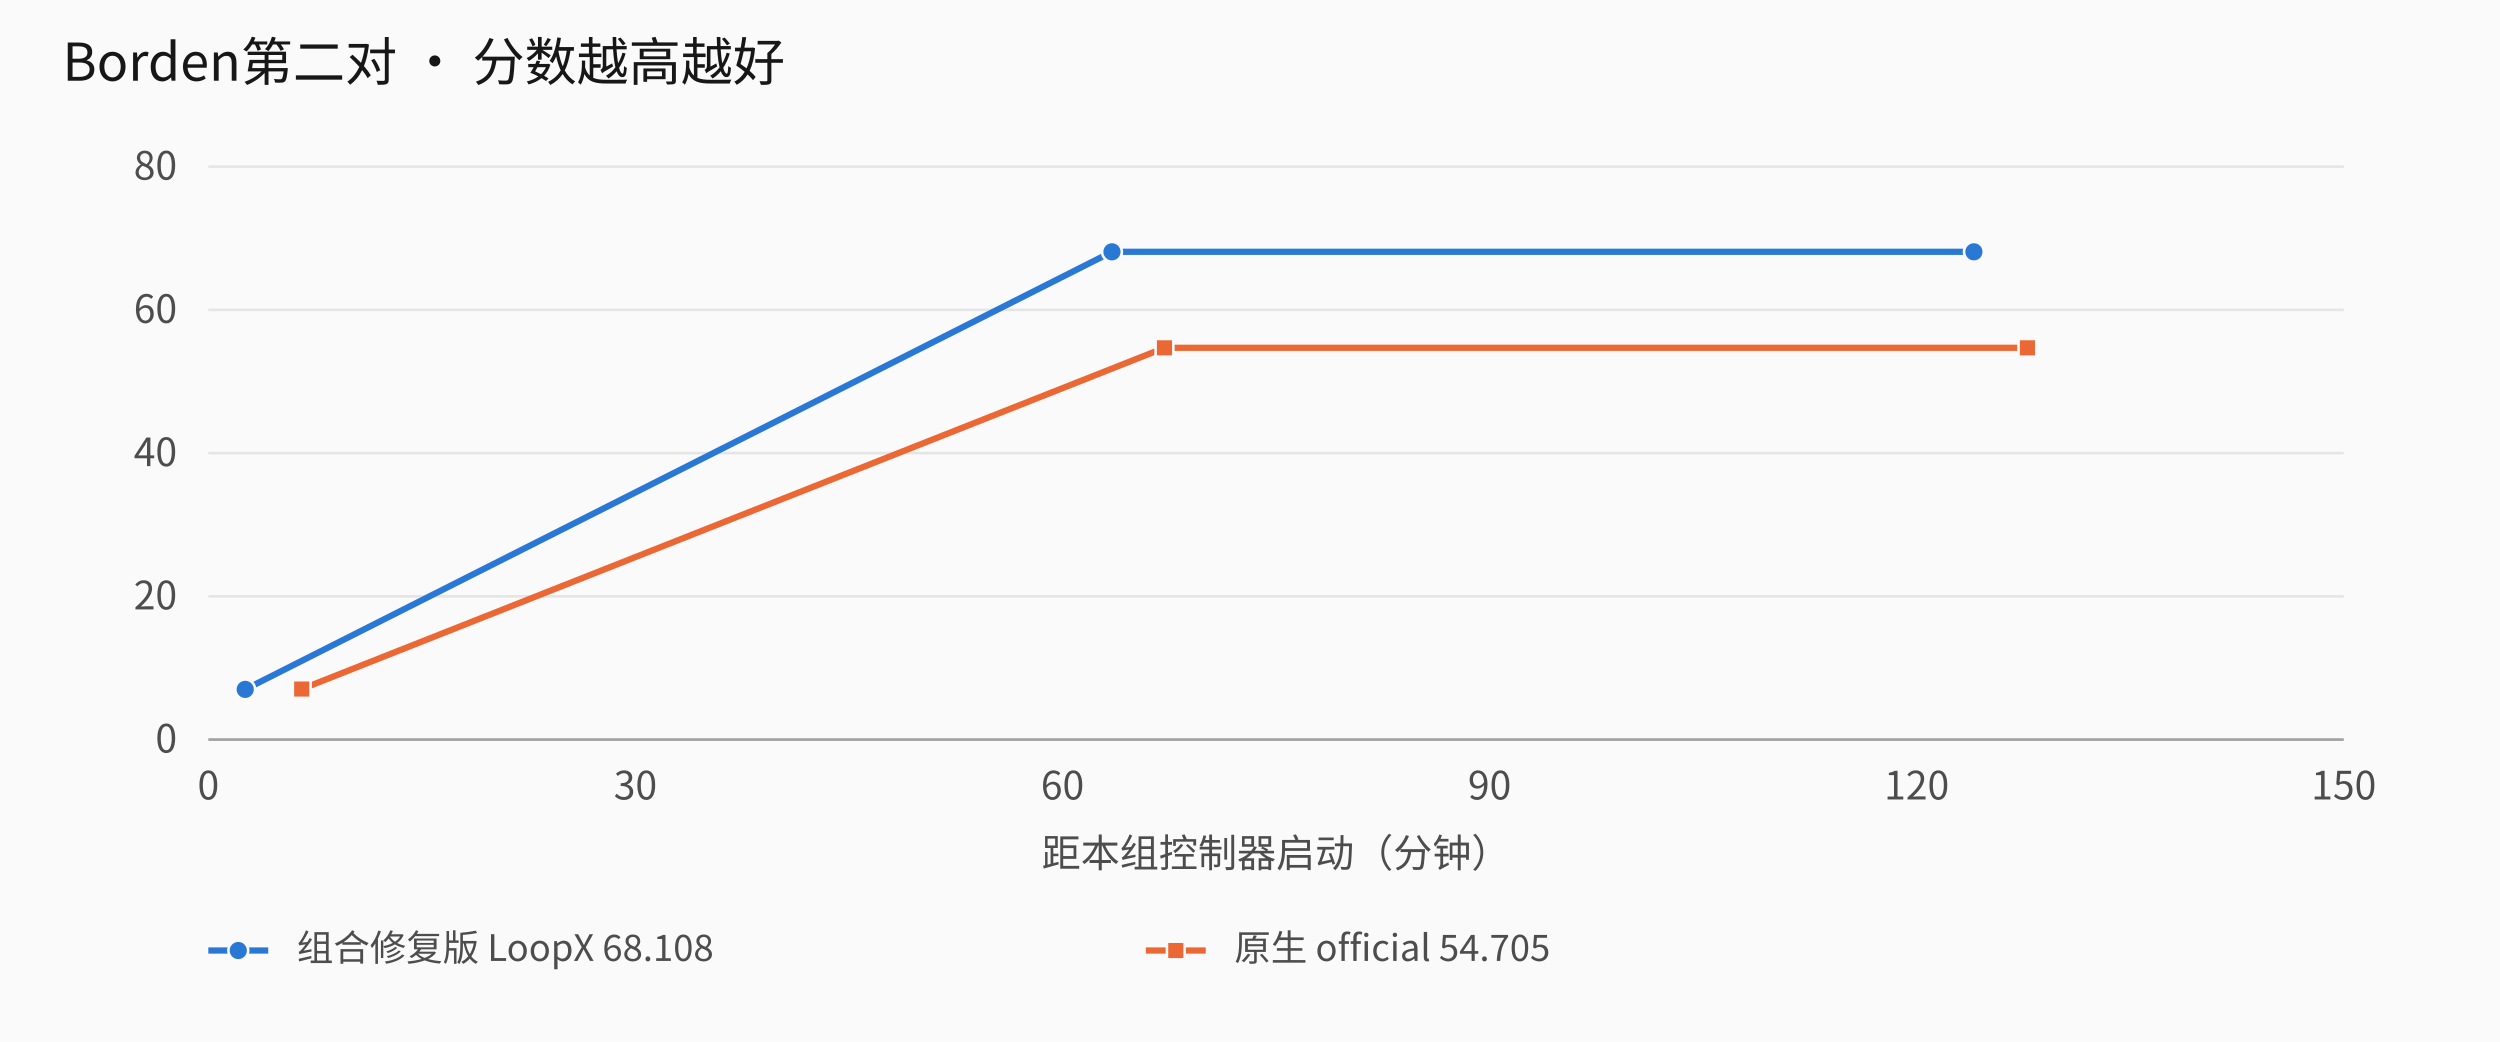
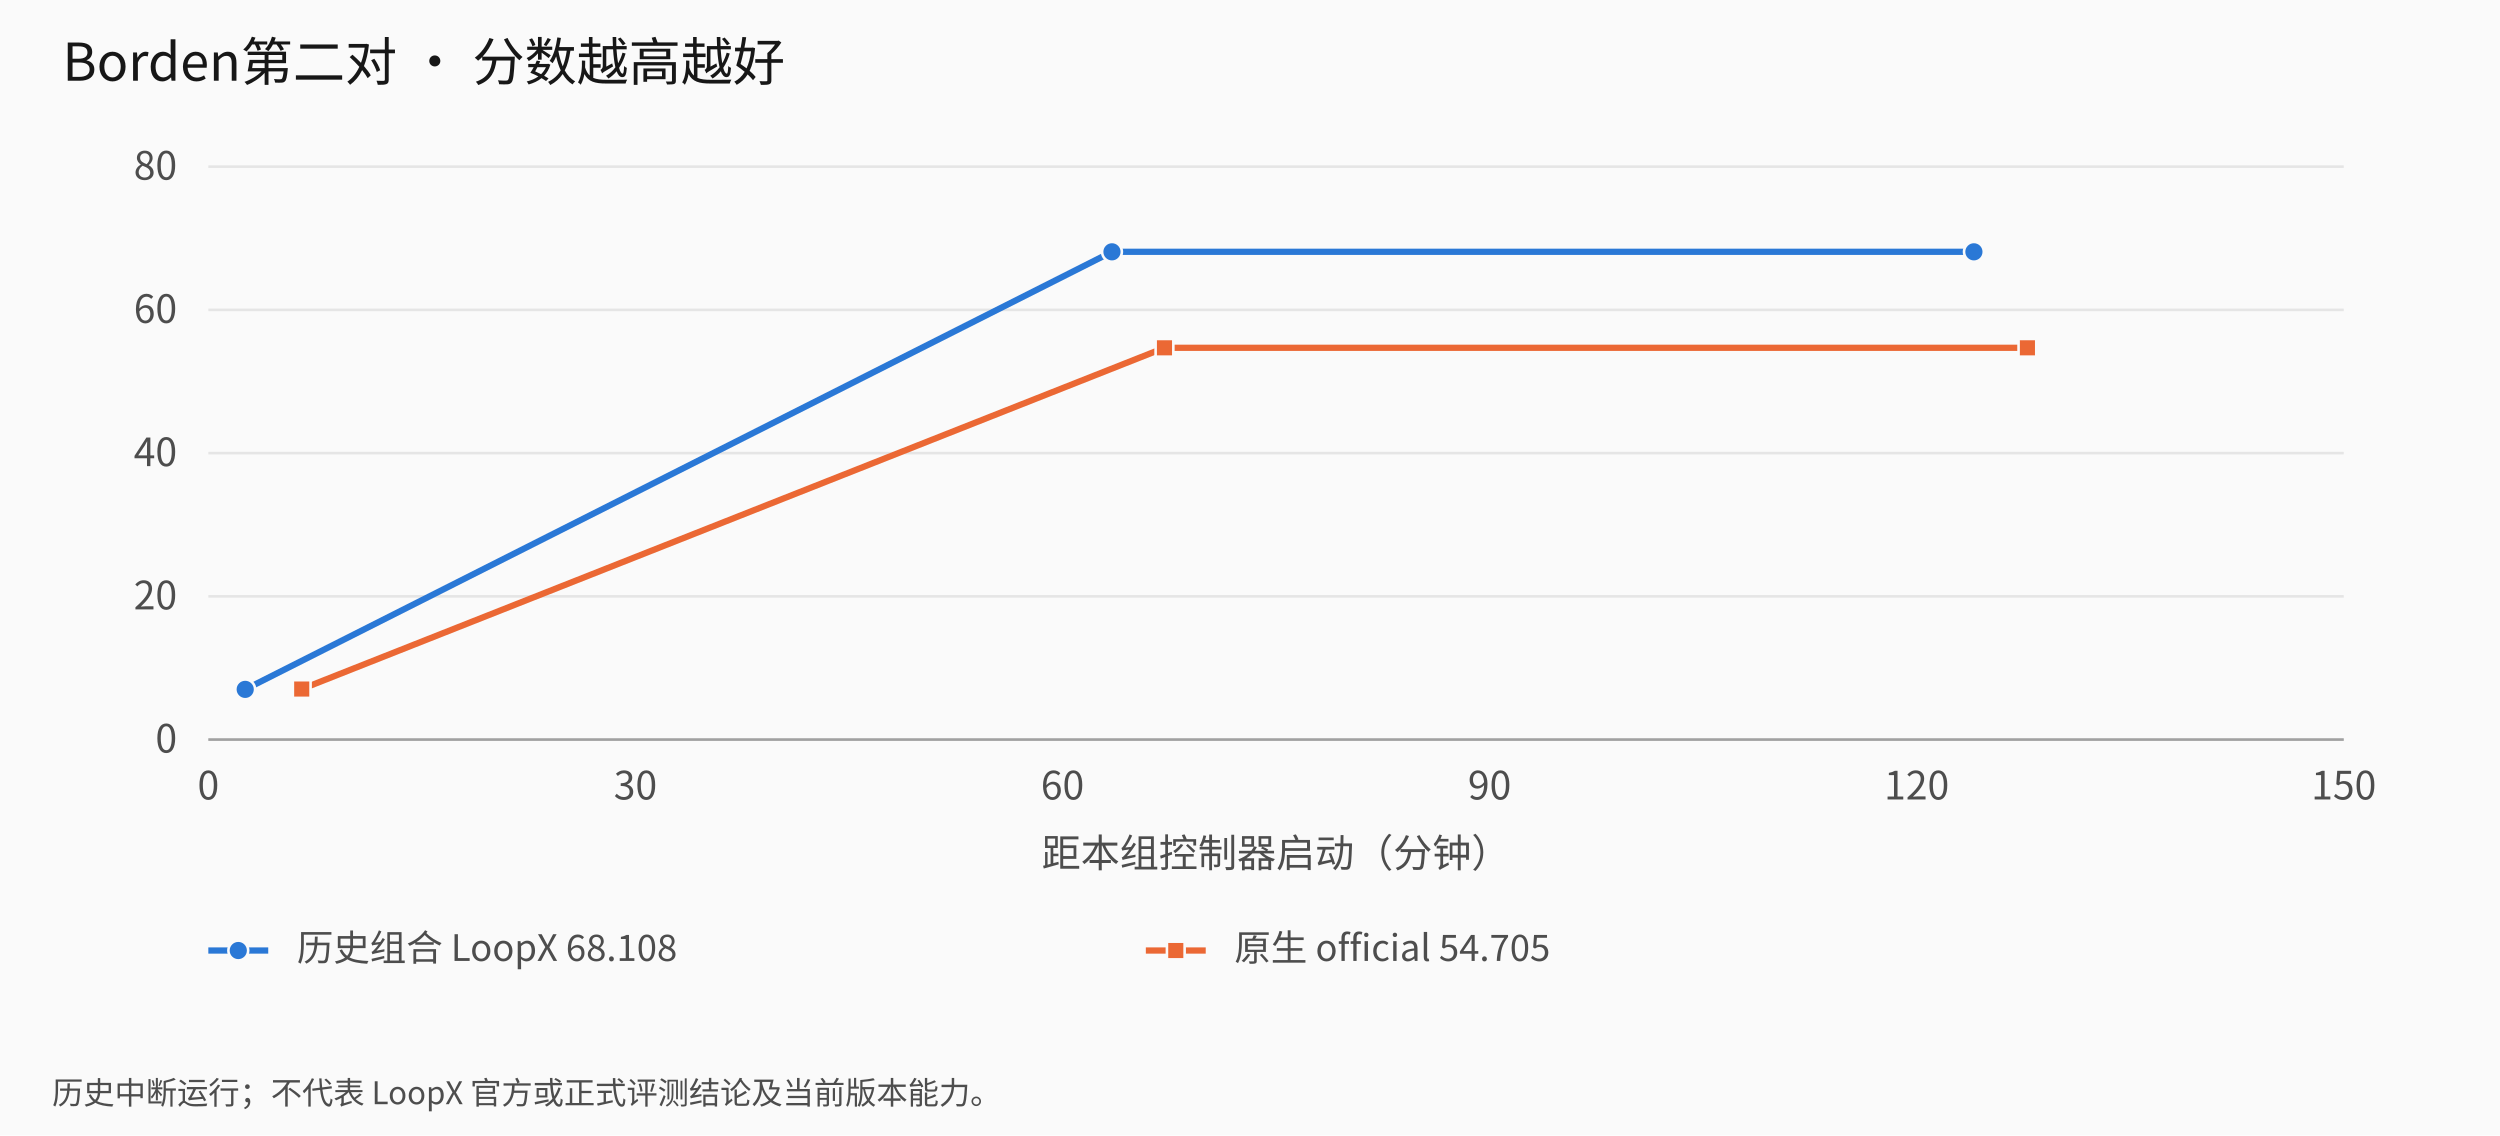
- <svg xmlns="http://www.w3.org/2000/svg" viewBox="0 0 960 400" width="960" height="400" role="img" aria-labelledby="title description" font-family="Geist,-apple-system,BlinkMacSystemFont,'Segoe UI','PingFang SC','Noto Sans CJK SC',sans-serif">
-   <rect width="960" height="400" fill="#fafafa" />
+ <svg xmlns="http://www.w3.org/2000/svg" viewBox="0 0 960 436" width="960" height="436" role="img" aria-labelledby="title description" font-family="Geist,-apple-system,BlinkMacSystemFont,'Segoe UI','PingFang SC','Noto Sans CJK SC',sans-serif">
+   <rect width="960" height="436" fill="#fafafa" />
  <text x="24" y="31" font-size="20" text-anchor="start" fill="#171717">Borden第二对 · 分数越高越好</text>
  <line x1="80" x2="900" y1="284" y2="284" stroke="#e5e5e5" />
  <text x="68" y="289" font-size="15" text-anchor="end" fill="#4d4d4d">0</text>
  <line x1="80" x2="900" y1="229" y2="229" stroke="#e5e5e5" />
  <text x="68" y="234" font-size="15" text-anchor="end" fill="#4d4d4d">20</text>
  <line x1="80" x2="900" y1="174" y2="174" stroke="#e5e5e5" />
  <text x="68" y="179" font-size="15" text-anchor="end" fill="#4d4d4d">40</text>
  <line x1="80" x2="900" y1="119" y2="119" stroke="#e5e5e5" />
  <text x="68" y="124" font-size="15" text-anchor="end" fill="#4d4d4d">60</text>
  <line x1="80" x2="900" y1="64" y2="64" stroke="#e5e5e5" />
  <text x="68" y="69" font-size="15" text-anchor="end" fill="#4d4d4d">80</text>
  <text x="80" y="307" font-size="15" text-anchor="middle" fill="#4d4d4d">0</text>
  <text x="244" y="307" font-size="15" text-anchor="middle" fill="#4d4d4d">30</text>
  <text x="408" y="307" font-size="15" text-anchor="middle" fill="#4d4d4d">60</text>
  <text x="572" y="307" font-size="15" text-anchor="middle" fill="#4d4d4d">90</text>
  <text x="736" y="307" font-size="15" text-anchor="middle" fill="#4d4d4d">120</text>
  <text x="900" y="307" font-size="15" text-anchor="middle" fill="#4d4d4d">150</text>
  <line x1="80" x2="900" y1="284" y2="284" stroke="#a1a1a1" />
  <text x="490" y="333" font-size="15" text-anchor="middle" fill="#4d4d4d">距本组控制器启动（分钟）</text>
  <path d="M94.16,264.72 L427.00,96.70 L757.98,96.70" fill="none" stroke="#2a78d6" stroke-width="2.4" stroke-linejoin="round" />
  <circle cx="94.16" cy="264.72" r="3.8" fill="#2a78d6" stroke="#fafafa" stroke-width="1" />
  <circle cx="427.00" cy="96.70" r="3.8" fill="#2a78d6" stroke="#fafafa" stroke-width="1" />
  <circle cx="757.98" cy="96.70" r="3.8" fill="#2a78d6" stroke="#fafafa" stroke-width="1" />
  <line x1="80" x2="103" y1="365" y2="365" stroke="#2a78d6" stroke-width="2.4" />
  <circle cx="91.50" cy="365.00" r="3.8" fill="#2a78d6" stroke="#fafafa" stroke-width="1" />
-   <text x="114" y="369" font-size="14" text-anchor="start" fill="#4d4d4d">组合修复版 LoopX   68.108</text>
+   <text x="114" y="369" font-size="14" text-anchor="start" fill="#4d4d4d">历史组合 LoopX   68.108</text>
  <path d="M115.86,264.59 L447.16,133.56 L778.53,133.56" fill="none" stroke="#eb6834" stroke-width="2.4" stroke-linejoin="round" />
  <rect x="112.46" y="261.19" width="6.8" height="6.8" fill="#eb6834" stroke="#fafafa" stroke-width="1" />
  <rect x="443.76" y="130.16" width="6.8" height="6.8" fill="#eb6834" stroke="#fafafa" stroke-width="1" />
  <rect x="775.13" y="130.16" width="6.8" height="6.8" fill="#eb6834" stroke="#fafafa" stroke-width="1" />
  <line x1="440" x2="463" y1="365" y2="365" stroke="#eb6834" stroke-width="2.4" />
  <rect x="448.10" y="361.60" width="6.8" height="6.8" fill="#eb6834" stroke="#fafafa" stroke-width="1" />
  <text x="474" y="369" font-size="14" text-anchor="start" fill="#4d4d4d">原生 official   54.705</text>
+   <text x="20" y="424" fill="#4d4d4d" font-size="12">历史中断运行；不代表 LoopX 官方或正式评测结论及当前版本能力。</text>
</svg>
